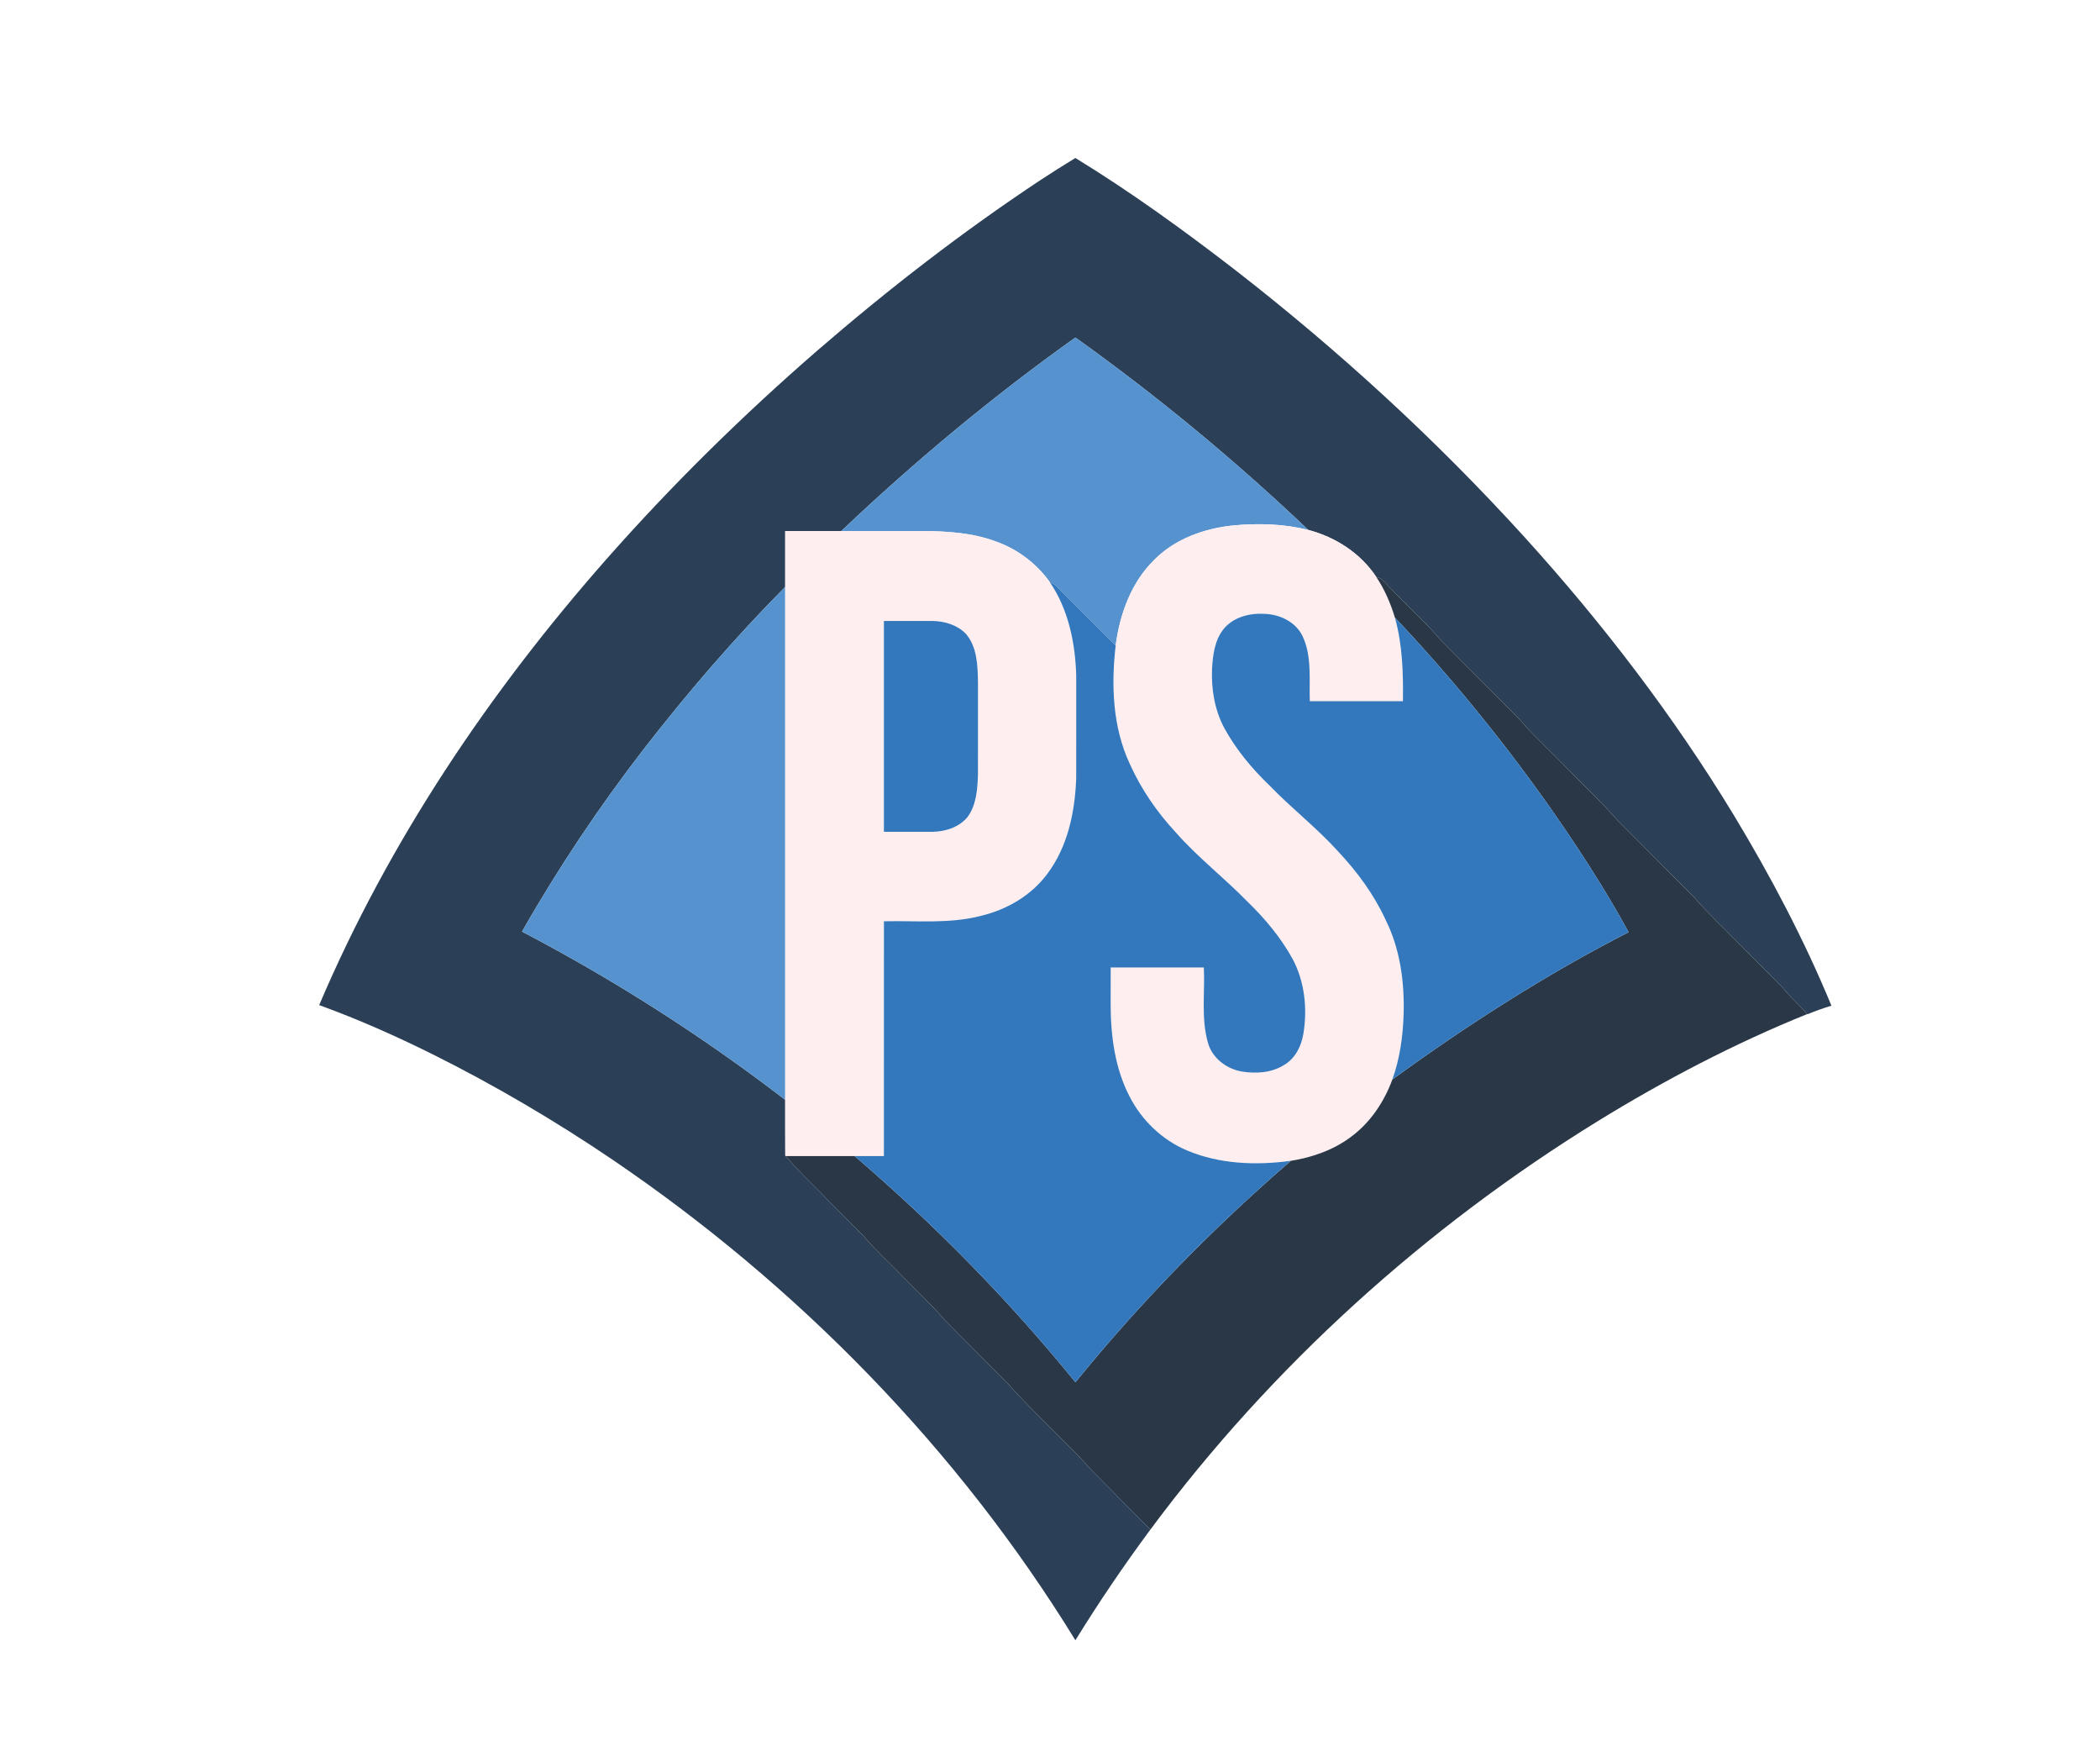
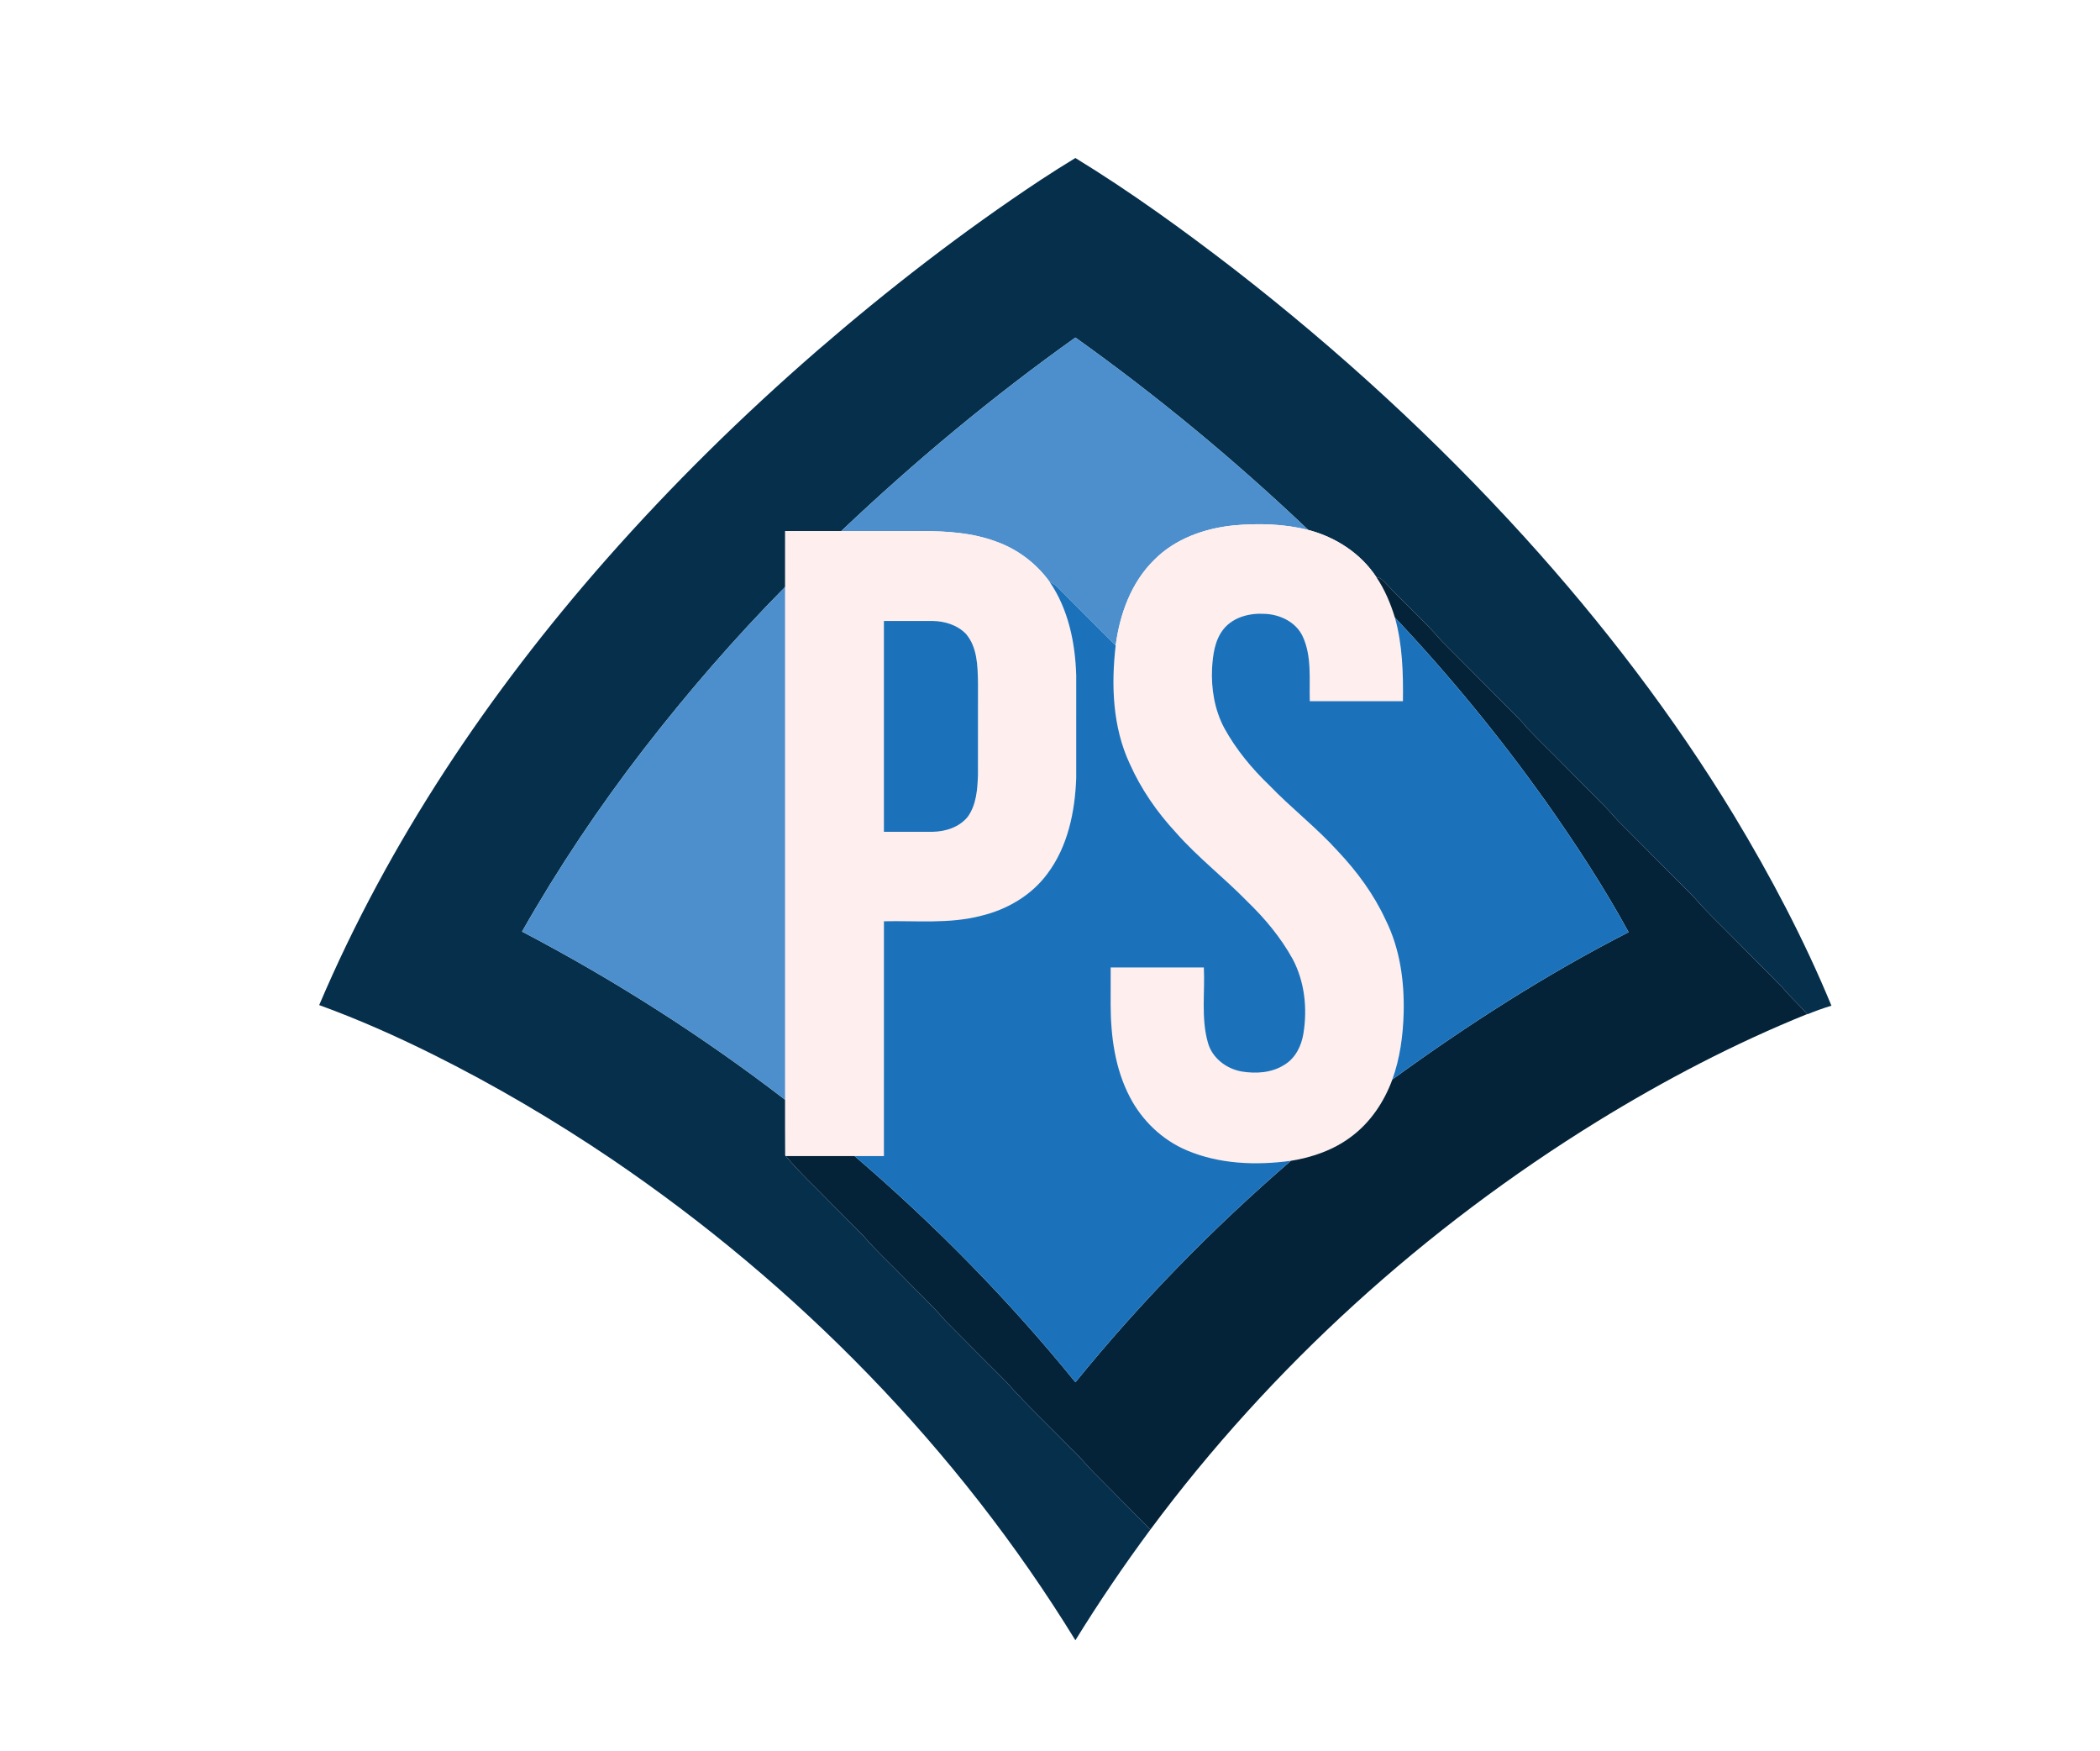
- <svg xmlns="http://www.w3.org/2000/svg" viewBox="0 0 4000 3333.333" height="3333.333" width="4000" xml:space="preserve" id="svg2" version="1.1">
+ <svg xmlns="http://www.w3.org/2000/svg" version="1.1" id="svg2" xml:space="preserve" width="4000" height="3333.333" viewBox="0 0 4000 3333.333">
  <defs id="defs6">
-     <clipPath id="clipPath18" clipPathUnits="userSpaceOnUse">
-       <path id="path16" d="M 0,2500 H 3000 V 0 H 0 Z" />
+     <clipPath clipPathUnits="userSpaceOnUse" id="clipPath18">
+       <path d="M 0,2500 H 3000 V 0 H 0 Z" id="path16" />
    </clipPath>
  </defs>
-   <g transform="matrix(1.333333,0,0,-1.333333,0,3333.333)" id="g10">
+   <g id="g10" transform="matrix(1.333333,0,0,-1.333333,0,3333.333)">
    <g id="g12">
-       <g clip-path="url(#clipPath18)" id="g14">
-         <g transform="translate(1486.151,2242.645)" id="g20">
-           <path id="path22" style="fill:#2b3f56;fill-opacity:1;fill-rule:nonzero;stroke:none" d="m 0,0 c 16.533,10.846 33.211,21.453 50.104,31.699 78.972,-48.281 153.985,-102.704 227.269,-159.144 148.61,-115.422 287.884,-243.01 414.393,-382.333 111.39,-122.861 212.751,-255.152 298.898,-396.971 52.744,-87.322 100.544,-177.884 139.514,-272.214 -11.638,-3.551 -23.108,-7.655 -34.362,-12.286 l -0.24,0.288 c -11.135,12.982 -24.141,24.212 -34.915,37.506 -22.557,23.013 -45.425,45.737 -68.03,68.678 -19.725,20.253 -40.601,39.45 -58.958,60.974 -36.355,36.451 -72.517,73.093 -108.944,109.471 -22.628,26.013 -48.064,49.385 -71.965,74.197 -19.029,19.485 -38.706,38.346 -57.519,57.999 -12.166,14.998 -26.684,27.716 -39.93,41.658 -27.668,27.524 -54.903,55.479 -82.571,82.979 -23.924,27.956 -51.664,52.264 -76.692,79.164 -4.68,4.487 -8.855,10.774 -15.886,11.326 -22.34,34.027 -58.311,57.327 -97.377,67.502 -104.312,99.153 -215.487,191.202 -332.661,274.782 -117.942,-83.94 -229.476,-176.781 -334.484,-276.39 -26.684,-0.024 -53.368,0.024 -80.076,-0.024 0.024,-26.564 0.048,-53.104 0,-79.668 -72.229,-73.021 -139.491,-150.937 -202.385,-232.092 -63.758,-82.619 -121.973,-169.51 -173.541,-260.264 131.932,-69.061 257.864,-149.521 375.926,-240.275 0.096,-26.444 -0.12,-52.888 0.096,-79.332 l 0.744,-0.984 c 20.109,-24.14 43.409,-45.233 65.126,-67.861 15.118,-15.382 30.571,-30.404 45.569,-45.881 17.565,-20.733 37.698,-39.042 56.607,-58.503 19.917,-20.781 41.25,-40.218 59.967,-62.151 29.156,-29.299 58.167,-58.815 87.515,-87.922 29.155,-33.043 61.502,-63.111 92.169,-94.738 13.726,-12.67 25.124,-27.571 38.634,-40.457 25.029,-25.365 50.129,-50.657 75.325,-75.853 -37.914,-51.208 -73.741,-103.952 -107.192,-158.183 -167.83,273.317 -397.235,507.305 -662.37,687.158 -81.875,55.335 -167.23,105.584 -255.681,149.641 -52.815,26.276 -106.831,50.248 -162.239,70.381 99.393,233.628 242.795,446.715 410.289,636.79 93.562,106.088 194.634,205.433 301.466,298.13 C -217.335,-155.808 -111.439,-73.789 0,0" />
+       <g id="g14" clip-path="url(#clipPath18)">
+         <g id="g20" transform="translate(1486.151,2242.645)">
+           <path d="m 0,0 c 16.533,10.846 33.211,21.453 50.104,31.699 78.972,-48.281 153.985,-102.704 227.269,-159.144 148.61,-115.422 287.884,-243.01 414.393,-382.333 111.39,-122.861 212.751,-255.152 298.898,-396.971 52.744,-87.322 100.544,-177.884 139.514,-272.214 -11.638,-3.551 -23.108,-7.655 -34.362,-12.286 l -0.24,0.288 c -11.135,12.982 -24.141,24.212 -34.915,37.506 -22.557,23.013 -45.425,45.737 -68.03,68.678 -19.725,20.253 -40.601,39.45 -58.958,60.974 -36.355,36.451 -72.517,73.093 -108.944,109.471 -22.628,26.013 -48.064,49.385 -71.965,74.197 -19.029,19.485 -38.706,38.346 -57.519,57.999 -12.166,14.998 -26.684,27.716 -39.93,41.658 -27.668,27.524 -54.903,55.479 -82.571,82.979 -23.924,27.956 -51.664,52.264 -76.692,79.164 -4.68,4.487 -8.855,10.774 -15.886,11.326 -22.34,34.027 -58.311,57.327 -97.377,67.502 -104.312,99.153 -215.487,191.202 -332.661,274.782 -117.942,-83.94 -229.476,-176.781 -334.484,-276.39 -26.684,-0.024 -53.368,0.024 -80.076,-0.024 0.024,-26.564 0.048,-53.104 0,-79.668 -72.229,-73.021 -139.491,-150.937 -202.385,-232.092 -63.758,-82.619 -121.973,-169.51 -173.541,-260.264 131.932,-69.061 257.864,-149.521 375.926,-240.275 0.096,-26.444 -0.12,-52.888 0.096,-79.332 l 0.744,-0.984 c 20.109,-24.14 43.409,-45.233 65.126,-67.861 15.118,-15.382 30.571,-30.404 45.569,-45.881 17.565,-20.733 37.698,-39.042 56.607,-58.503 19.917,-20.781 41.25,-40.218 59.967,-62.151 29.156,-29.299 58.167,-58.815 87.515,-87.922 29.155,-33.043 61.502,-63.111 92.169,-94.738 13.726,-12.67 25.124,-27.571 38.634,-40.457 25.029,-25.365 50.129,-50.657 75.325,-75.853 -37.914,-51.208 -73.741,-103.952 -107.192,-158.183 -167.83,273.317 -397.235,507.305 -662.37,687.158 -81.875,55.335 -167.23,105.584 -255.681,149.641 -52.815,26.276 -106.831,50.248 -162.239,70.381 99.393,233.628 242.795,446.715 410.289,636.79 93.562,106.088 194.634,205.433 301.466,298.13 C -217.335,-155.808 -111.439,-73.789 0,0" style="fill:#062f4c;fill-opacity:1;fill-rule:nonzero;stroke:none" id="path22" />
        </g>
-         <g transform="translate(1201.795,1741.53)" id="g24">
-           <path id="path26" style="fill:#5693ce;fill-opacity:1;fill-rule:nonzero;stroke:none" d="M 0,0 C 105.008,99.609 216.543,192.45 334.485,276.39 451.659,192.81 562.833,100.76 667.146,1.608 c -34.987,8.83 -71.51,9.718 -107.264,6.431 -41.202,-4.296 -82.907,-19.077 -112.543,-48.953 -33.019,-32.155 -49.456,-77.604 -55.311,-122.501 -28.124,27.908 -56.104,55.983 -84.035,84.083 -2.976,2.976 -6.839,4.823 -10.391,6.911 -19.029,26.348 -45.953,46.673 -76.62,57.495 C 187.555,-2.472 151.513,-0.12 116.166,0 Z" />
+         <g id="g24" transform="translate(1201.795,1741.53)">
+           <path d="M 0,0 C 105.008,99.609 216.543,192.45 334.485,276.39 451.659,192.81 562.833,100.76 667.146,1.608 c -34.987,8.83 -71.51,9.718 -107.264,6.431 -41.202,-4.296 -82.907,-19.077 -112.543,-48.953 -33.019,-32.155 -49.456,-77.604 -55.311,-122.501 -28.124,27.908 -56.104,55.983 -84.035,84.083 -2.976,2.976 -6.839,4.823 -10.391,6.911 -19.029,26.348 -45.953,46.673 -76.62,57.495 C 187.555,-2.472 151.513,-0.12 116.166,0 Z" style="fill:#4c8fcc;fill-opacity:1;fill-rule:nonzero;stroke:none" id="path26" />
        </g>
-         <g transform="translate(919.3342,1429.746)" id="g28">
-           <path id="path30" style="fill:#5693ce;fill-opacity:1;fill-rule:nonzero;stroke:none" d="m 0,0 c 62.894,81.156 130.156,159.072 202.385,232.092 0.048,-244.21 0.024,-488.421 0,-732.631 C 84.323,-409.785 -41.61,-329.325 -173.541,-260.264 -121.973,-169.51 -63.758,-82.619 0,0" />
+         <g id="g28" transform="translate(919.3342,1429.746)">
+           <path d="m 0,0 c 62.894,81.156 130.156,159.072 202.385,232.092 0.048,-244.21 0.024,-488.421 0,-732.631 C 84.323,-409.785 -41.61,-329.325 -173.541,-260.264 -121.973,-169.51 -63.758,-82.619 0,0" style="fill:#4c8fcc;fill-opacity:1;fill-rule:nonzero;stroke:none" id="path30" />
        </g>
-         <g transform="translate(1649.134,1700.617)" id="g32">
-           <path id="path34" style="fill:#feeeef;fill-opacity:1;fill-rule:nonzero;stroke:none" d="m 0,0 c 29.635,29.875 71.341,44.657 112.543,48.952 35.754,3.288 72.277,2.4 107.263,-6.431 39.066,-10.174 75.037,-33.474 97.377,-67.501 11.879,-17.661 20.181,-37.411 26.42,-57.687 10.871,-38.802 11.95,-79.356 11.446,-119.358 -44.345,-0.072 -88.69,0.048 -133.035,-0.072 -1.032,30.907 3.263,63.686 -10.175,92.626 -9.526,20.325 -32.107,31.243 -53.751,32.131 -21.453,1.44 -45.065,-4.32 -59.175,-21.597 -12.79,-15.861 -15.382,-37.002 -16.558,-56.655 -1.295,-29.132 3.696,-59.031 17.518,-84.923 16.821,-30.619 39.378,-57.783 64.526,-81.9 31.387,-32.634 67.501,-60.374 97.857,-94.041 27.332,-28.988 51.256,-61.479 68.005,-97.785 20.541,-41.13 26.972,-87.827 25.82,-133.372 -0.912,-32.107 -5.231,-64.406 -16.149,-94.737 -11.59,-31.699 -31.123,-61.047 -58.335,-81.371 -25.124,-19.125 -55.696,-29.852 -86.651,-34.771 -49.552,-6.743 -101.888,-4.847 -148.465,14.854 -35.227,14.829 -64.238,42.689 -81.708,76.548 -20.996,40.242 -27.115,86.339 -27.259,131.212 0.048,17.829 0,35.658 0.048,53.463 44.345,0.048 88.69,-0.023 133.059,0.048 1.728,-35.538 -4.055,-72.06 5.663,-106.807 5.783,-22.173 26.204,-37.794 48.185,-41.754 20.733,-3.431 43.577,-2.015 61.622,9.791 15.502,9.43 23.949,26.78 26.78,44.225 5.903,35.922 1.872,74.293 -15.381,106.688 -16.918,30.595 -39.474,57.711 -64.55,81.899 -33.187,34.099 -71.173,63.254 -102.585,99.081 -26.756,28.867 -49.408,61.646 -65.486,97.641 -24.572,52.48 -26.731,112.422 -20.18,169.102 C -49.456,-77.604 -33.019,-32.155 0,0" />
+         <g id="g32" transform="translate(1649.134,1700.617)">
+           <path d="m 0,0 c 29.635,29.875 71.341,44.657 112.543,48.952 35.754,3.288 72.277,2.4 107.263,-6.431 39.066,-10.174 75.037,-33.474 97.377,-67.501 11.879,-17.661 20.181,-37.411 26.42,-57.687 10.871,-38.802 11.95,-79.356 11.446,-119.358 -44.345,-0.072 -88.69,0.048 -133.035,-0.072 -1.032,30.907 3.263,63.686 -10.175,92.626 -9.526,20.325 -32.107,31.243 -53.751,32.131 -21.453,1.44 -45.065,-4.32 -59.175,-21.597 -12.79,-15.861 -15.382,-37.002 -16.558,-56.655 -1.295,-29.132 3.696,-59.031 17.518,-84.923 16.821,-30.619 39.378,-57.783 64.526,-81.9 31.387,-32.634 67.501,-60.374 97.857,-94.041 27.332,-28.988 51.256,-61.479 68.005,-97.785 20.541,-41.13 26.972,-87.827 25.82,-133.372 -0.912,-32.107 -5.231,-64.406 -16.149,-94.737 -11.59,-31.699 -31.123,-61.047 -58.335,-81.371 -25.124,-19.125 -55.696,-29.852 -86.651,-34.771 -49.552,-6.743 -101.888,-4.847 -148.465,14.854 -35.227,14.829 -64.238,42.689 -81.708,76.548 -20.996,40.242 -27.115,86.339 -27.259,131.212 0.048,17.829 0,35.658 0.048,53.463 44.345,0.048 88.69,-0.023 133.059,0.048 1.728,-35.538 -4.055,-72.06 5.663,-106.807 5.783,-22.173 26.204,-37.794 48.185,-41.754 20.733,-3.431 43.577,-2.015 61.622,9.791 15.502,9.43 23.949,26.78 26.78,44.225 5.903,35.922 1.872,74.293 -15.381,106.688 -16.918,30.595 -39.474,57.711 -64.55,81.899 -33.187,34.099 -71.173,63.254 -102.585,99.081 -26.756,28.867 -49.408,61.646 -65.486,97.641 -24.572,52.48 -26.731,112.422 -20.18,169.102 C -49.456,-77.604 -33.019,-32.155 0,0" style="fill:#feeeee;fill-opacity:1;fill-rule:nonzero;stroke:none" id="path34" />
        </g>
-         <g transform="translate(1262.721,1613.126)" id="g36">
-           <path id="path38" style="fill:#feeeef;fill-opacity:1;fill-rule:nonzero;stroke:none" d="m 0,0 v -301.13 c 23.204,0.024 46.409,-0.048 69.613,0.024 18.525,0.288 38.202,6.575 50.153,21.429 12.43,17.277 13.917,39.522 14.613,60.111 0.024,43.985 -0.048,87.994 0.024,131.979 -0.48,23.637 -0.983,50.369 -17.277,69.23 C 104.864,-5.711 86.867,-0.24 69.589,0 46.385,0.048 23.204,0.024 0,0 m -141.002,128.38 c 26.708,0.048 53.392,0 80.075,0.024 H 55.24 c 35.346,-0.12 71.389,-2.471 104.815,-14.925 30.668,-10.823 57.592,-31.148 76.621,-57.496 26.852,-39.09 36.69,-87.202 38.058,-133.947 0.024,-48.833 0.096,-97.689 -0.024,-146.521 -1.728,-47.993 -11.974,-97.953 -41.514,-136.971 -22.748,-30.644 -57.495,-50.801 -94.281,-59.583 -45.377,-11.878 -92.578,-6.791 -138.891,-7.847 -0.072,-111.799 0,-223.574 -0.024,-335.373 -13.942,0 -27.86,0.024 -41.778,-0.024 -32.802,0.072 -65.605,0 -98.384,0.048 l -0.744,0.984 c -0.216,26.444 0,52.888 -0.096,79.332 0.024,244.211 0.048,488.421 0,732.632 0.048,26.563 0.024,53.103 0,79.667" />
+         <g id="g36" transform="translate(1262.721,1613.126)">
+           <path d="m 0,0 v -301.13 c 23.204,0.024 46.409,-0.048 69.613,0.024 18.525,0.288 38.202,6.575 50.153,21.429 12.43,17.277 13.917,39.522 14.613,60.111 0.024,43.985 -0.048,87.994 0.024,131.979 -0.48,23.637 -0.983,50.369 -17.277,69.23 C 104.864,-5.711 86.867,-0.24 69.589,0 46.385,0.048 23.204,0.024 0,0 m -141.002,128.38 c 26.708,0.048 53.392,0 80.075,0.024 H 55.24 c 35.346,-0.12 71.389,-2.471 104.815,-14.925 30.668,-10.823 57.592,-31.148 76.621,-57.496 26.852,-39.09 36.69,-87.202 38.058,-133.947 0.024,-48.833 0.096,-97.689 -0.024,-146.521 -1.728,-47.993 -11.974,-97.953 -41.514,-136.971 -22.748,-30.644 -57.495,-50.801 -94.281,-59.583 -45.377,-11.878 -92.578,-6.791 -138.891,-7.847 -0.072,-111.799 0,-223.574 -0.024,-335.373 -13.942,0 -27.86,0.024 -41.778,-0.024 -32.802,0.072 -65.605,0 -98.384,0.048 l -0.744,0.984 c -0.216,26.444 0,52.888 -0.096,79.332 0.024,244.211 0.048,488.421 0,732.632 0.048,26.563 0.024,53.103 0,79.667" style="fill:#feeeee;fill-opacity:1;fill-rule:nonzero;stroke:none" id="path38" />
        </g>
-         <g transform="translate(1966.317,1675.636)" id="g40">
-           <path id="path42" style="fill:#2a3746;fill-opacity:1;fill-rule:nonzero;stroke:none" d="m 0,0 c 7.031,-0.552 11.206,-6.839 15.885,-11.326 25.029,-26.9 52.768,-51.208 76.693,-79.164 27.667,-27.5 54.903,-55.456 82.571,-82.979 13.246,-13.942 27.764,-26.66 39.93,-41.658 18.813,-19.653 38.49,-38.514 57.519,-57.999 23.9,-24.812 49.337,-48.185 71.965,-74.197 36.427,-36.378 72.589,-73.02 108.943,-109.471 18.358,-21.524 39.234,-40.722 58.959,-60.974 22.605,-22.941 45.473,-45.665 68.03,-68.678 10.774,-13.294 23.78,-24.524 34.914,-37.506 -103.904,-41.97 -203.488,-94.114 -298.922,-152.761 -246.994,-152.28 -466.224,-350.298 -639.333,-583.398 -25.197,25.196 -50.297,50.488 -75.325,75.852 -13.51,12.886 -24.908,27.788 -38.634,40.458 -30.667,31.627 -63.014,61.695 -92.17,94.738 -29.347,29.107 -58.359,58.623 -87.514,87.922 -18.717,21.933 -40.05,41.37 -59.967,62.151 -18.909,19.461 -39.042,37.77 -56.607,58.503 -14.998,15.477 -30.452,30.499 -45.569,45.88 -21.717,22.629 -45.017,43.722 -65.126,67.862 32.779,-0.048 65.582,0.024 98.384,-0.048 114.391,-98.097 220.407,-205.984 315.384,-322.99 92.914,114.318 196.242,220.022 307.753,316.271 30.955,4.919 61.526,15.646 86.65,34.771 27.212,20.325 46.745,49.672 58.335,81.371 107.312,77.988 219.327,149.929 337.509,210.376 -35.299,64.67 -75.829,126.437 -118.254,186.643 C 176.253,-228.037 104.24,-140.115 26.42,-57.687 20.181,-37.41 11.878,-17.661 0,0" />
+         <g id="g40" transform="translate(1966.317,1675.636)">
+           <path d="m 0,0 c 7.031,-0.552 11.206,-6.839 15.885,-11.326 25.029,-26.9 52.768,-51.208 76.693,-79.164 27.667,-27.5 54.903,-55.456 82.571,-82.979 13.246,-13.942 27.764,-26.66 39.93,-41.658 18.813,-19.653 38.49,-38.514 57.519,-57.999 23.9,-24.812 49.337,-48.185 71.965,-74.197 36.427,-36.378 72.589,-73.02 108.943,-109.471 18.358,-21.524 39.234,-40.722 58.959,-60.974 22.605,-22.941 45.473,-45.665 68.03,-68.678 10.774,-13.294 23.78,-24.524 34.914,-37.506 -103.904,-41.97 -203.488,-94.114 -298.922,-152.761 -246.994,-152.28 -466.224,-350.298 -639.333,-583.398 -25.197,25.196 -50.297,50.488 -75.325,75.852 -13.51,12.886 -24.908,27.788 -38.634,40.458 -30.667,31.627 -63.014,61.695 -92.17,94.738 -29.347,29.107 -58.359,58.623 -87.514,87.922 -18.717,21.933 -40.05,41.37 -59.967,62.151 -18.909,19.461 -39.042,37.77 -56.607,58.503 -14.998,15.477 -30.452,30.499 -45.569,45.88 -21.717,22.629 -45.017,43.722 -65.126,67.862 32.779,-0.048 65.582,0.024 98.384,-0.048 114.391,-98.097 220.407,-205.984 315.384,-322.99 92.914,114.318 196.242,220.022 307.753,316.271 30.955,4.919 61.526,15.646 86.65,34.771 27.212,20.325 46.745,49.672 58.335,81.371 107.312,77.988 219.327,149.929 337.509,210.376 -35.299,64.67 -75.829,126.437 -118.254,186.643 C 176.253,-228.037 104.24,-140.115 26.42,-57.687 20.181,-37.41 11.878,-17.661 0,0" style="fill:#042338;fill-opacity:1;fill-rule:nonzero;stroke:none" id="path42" />
        </g>
-         <g transform="translate(1499.397,1669.109)" id="g44">
-           <path id="path46" style="fill:#3378bc;fill-opacity:1;fill-rule:nonzero;stroke:none" d="m 0,0 c 3.551,-2.088 7.415,-3.935 10.39,-6.911 27.932,-28.1 55.912,-56.175 84.036,-84.083 -6.551,-56.679 -4.392,-116.622 20.18,-169.102 16.078,-35.994 38.73,-68.774 65.486,-97.641 31.412,-35.826 69.398,-64.982 102.585,-99.081 25.076,-24.188 47.632,-51.304 64.55,-81.899 17.253,-32.395 21.284,-70.765 15.381,-106.688 -2.831,-17.445 -11.278,-34.794 -26.78,-44.225 -18.045,-11.806 -40.889,-13.222 -61.622,-9.79 -21.981,3.959 -42.402,19.58 -48.185,41.753 -9.718,34.747 -3.935,71.269 -5.663,106.808 -44.369,-0.072 -88.714,0 -133.059,-0.048 -0.048,-17.806 0,-35.635 -0.048,-53.464 0.144,-44.873 6.263,-90.97 27.259,-131.212 17.47,-33.859 46.481,-61.718 81.708,-76.548 46.577,-19.701 98.913,-21.597 148.465,-14.854 -111.511,-96.249 -214.839,-201.953 -307.753,-316.271 -94.977,117.006 -200.993,224.893 -315.383,322.99 13.918,0.048 27.836,0.024 41.777,0.024 0.024,111.799 -0.048,223.574 0.024,335.372 46.313,1.056 93.514,-4.031 138.891,7.847 36.786,8.783 71.533,28.94 94.282,59.583 29.539,39.018 39.785,88.978 41.513,136.971 0.12,48.833 0.048,97.689 0.024,146.522 C 36.69,-87.203 26.852,-39.09 0,0" />
+         <g id="g44" transform="translate(1499.397,1669.109)">
+           <path d="m 0,0 c 3.551,-2.088 7.415,-3.935 10.39,-6.911 27.932,-28.1 55.912,-56.175 84.036,-84.083 -6.551,-56.679 -4.392,-116.622 20.18,-169.102 16.078,-35.994 38.73,-68.774 65.486,-97.641 31.412,-35.826 69.398,-64.982 102.585,-99.081 25.076,-24.188 47.632,-51.304 64.55,-81.899 17.253,-32.395 21.284,-70.765 15.381,-106.688 -2.831,-17.445 -11.278,-34.794 -26.78,-44.225 -18.045,-11.806 -40.889,-13.222 -61.622,-9.79 -21.981,3.959 -42.402,19.58 -48.185,41.753 -9.718,34.747 -3.935,71.269 -5.663,106.808 -44.369,-0.072 -88.714,0 -133.059,-0.048 -0.048,-17.806 0,-35.635 -0.048,-53.464 0.144,-44.873 6.263,-90.97 27.259,-131.212 17.47,-33.859 46.481,-61.718 81.708,-76.548 46.577,-19.701 98.913,-21.597 148.465,-14.854 -111.511,-96.249 -214.839,-201.953 -307.753,-316.271 -94.977,117.006 -200.993,224.893 -315.383,322.99 13.918,0.048 27.836,0.024 41.777,0.024 0.024,111.799 -0.048,223.574 0.024,335.372 46.313,1.056 93.514,-4.031 138.891,7.847 36.786,8.783 71.533,28.94 94.282,59.583 29.539,39.018 39.785,88.978 41.513,136.971 0.12,48.833 0.048,97.689 0.024,146.522 C 36.69,-87.203 26.852,-39.09 0,0" style="fill:#1c72ba;fill-opacity:1;fill-rule:nonzero;stroke:none" id="path46" />
        </g>
-         <g transform="translate(1748.047,1601.68)" id="g48">
-           <path id="path50" style="fill:#3378bc;fill-opacity:1;fill-rule:nonzero;stroke:none" d="M 0,0 C 14.11,17.277 37.722,23.036 59.175,21.597 80.82,20.709 103.4,9.791 112.927,-10.534 c 13.438,-28.94 9.142,-61.719 10.174,-92.626 44.345,0.12 88.691,0 133.036,0.072 0.504,40.002 -0.576,80.556 -11.447,119.358 77.82,-82.428 149.833,-170.35 215.583,-262.664 42.426,-60.207 82.956,-121.973 118.254,-186.643 -118.182,-60.447 -230.196,-132.388 -337.508,-210.376 10.918,30.331 15.238,62.63 16.149,94.737 1.152,45.545 -5.279,92.242 -25.82,133.372 -16.749,36.306 -40.673,68.797 -68.005,97.785 -30.355,33.667 -66.47,61.406 -97.857,94.041 -25.148,24.117 -47.705,51.28 -64.526,81.9 -13.822,25.892 -18.813,55.791 -17.517,84.923 C -15.382,-37.002 -12.79,-15.862 0,0" />
+         <g id="g48" transform="translate(1748.047,1601.68)">
+           <path d="M 0,0 C 14.11,17.277 37.722,23.036 59.175,21.597 80.82,20.709 103.4,9.791 112.927,-10.534 c 13.438,-28.94 9.142,-61.719 10.174,-92.626 44.345,0.12 88.691,0 133.036,0.072 0.504,40.002 -0.576,80.556 -11.447,119.358 77.82,-82.428 149.833,-170.35 215.583,-262.664 42.426,-60.207 82.956,-121.973 118.254,-186.643 -118.182,-60.447 -230.196,-132.388 -337.508,-210.376 10.918,30.331 15.238,62.63 16.149,94.737 1.152,45.545 -5.279,92.242 -25.82,133.372 -16.749,36.306 -40.673,68.797 -68.005,97.785 -30.355,33.667 -66.47,61.406 -97.857,94.041 -25.148,24.117 -47.705,51.28 -64.526,81.9 -13.822,25.892 -18.813,55.791 -17.517,84.923 C -15.382,-37.002 -12.79,-15.862 0,0" style="fill:#1c72ba;fill-opacity:1;fill-rule:nonzero;stroke:none" id="path50" />
        </g>
-         <g transform="translate(1262.721,1613.126)" id="g52">
-           <path id="path54" style="fill:#3378bc;fill-opacity:1;fill-rule:nonzero;stroke:none" d="m 0,0 c 23.204,0.024 46.385,0.048 69.589,0 17.278,-0.24 35.275,-5.711 47.537,-18.357 16.294,-18.861 16.797,-45.593 17.277,-69.23 -0.072,-43.985 0,-87.994 -0.024,-131.979 -0.696,-20.589 -2.183,-42.834 -14.613,-60.111 -11.951,-14.854 -31.628,-21.141 -50.153,-21.429 -23.204,-0.072 -46.409,0 -69.613,-0.024 z" />
+         <g id="g52" transform="translate(1262.721,1613.126)">
+           <path d="m 0,0 c 23.204,0.024 46.385,0.048 69.589,0 17.278,-0.24 35.275,-5.711 47.537,-18.357 16.294,-18.861 16.797,-45.593 17.277,-69.23 -0.072,-43.985 0,-87.994 -0.024,-131.979 -0.696,-20.589 -2.183,-42.834 -14.613,-60.111 -11.951,-14.854 -31.628,-21.141 -50.153,-21.429 -23.204,-0.072 -46.409,0 -69.613,-0.024 z" style="fill:#1c72ba;fill-opacity:1;fill-rule:nonzero;stroke:none" id="path54" />
        </g>
      </g>
    </g>
  </g>
</svg>
